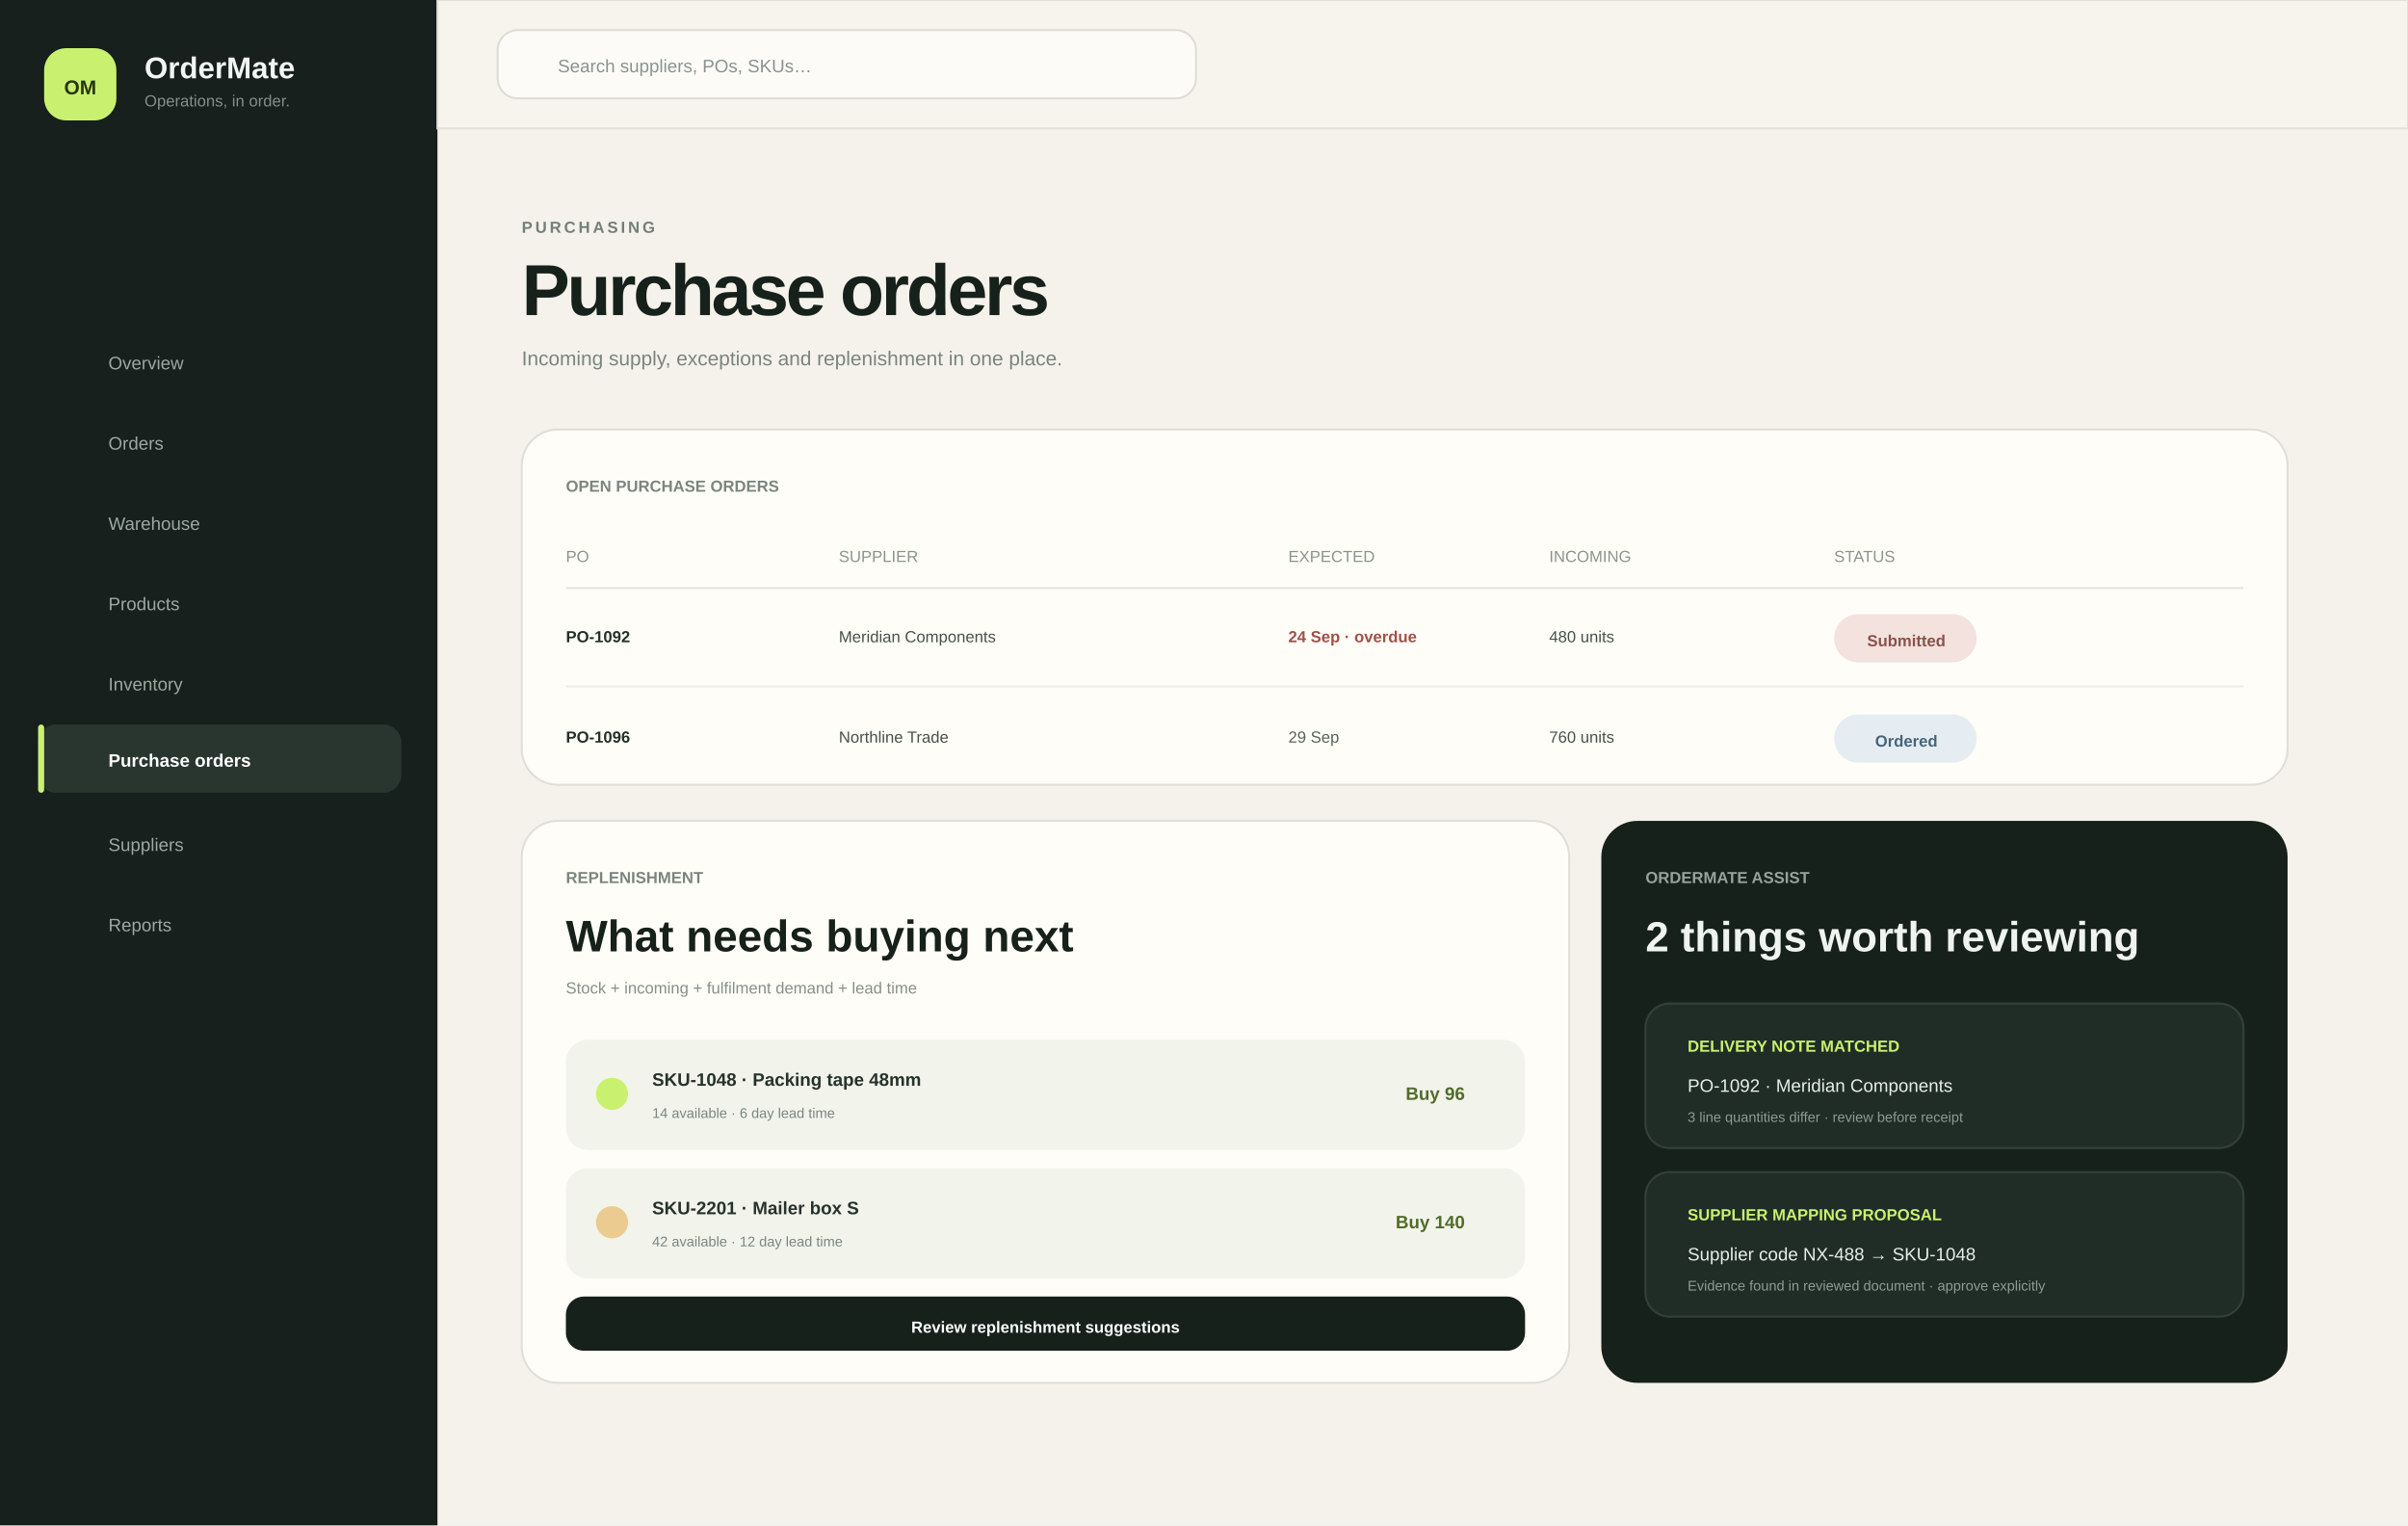
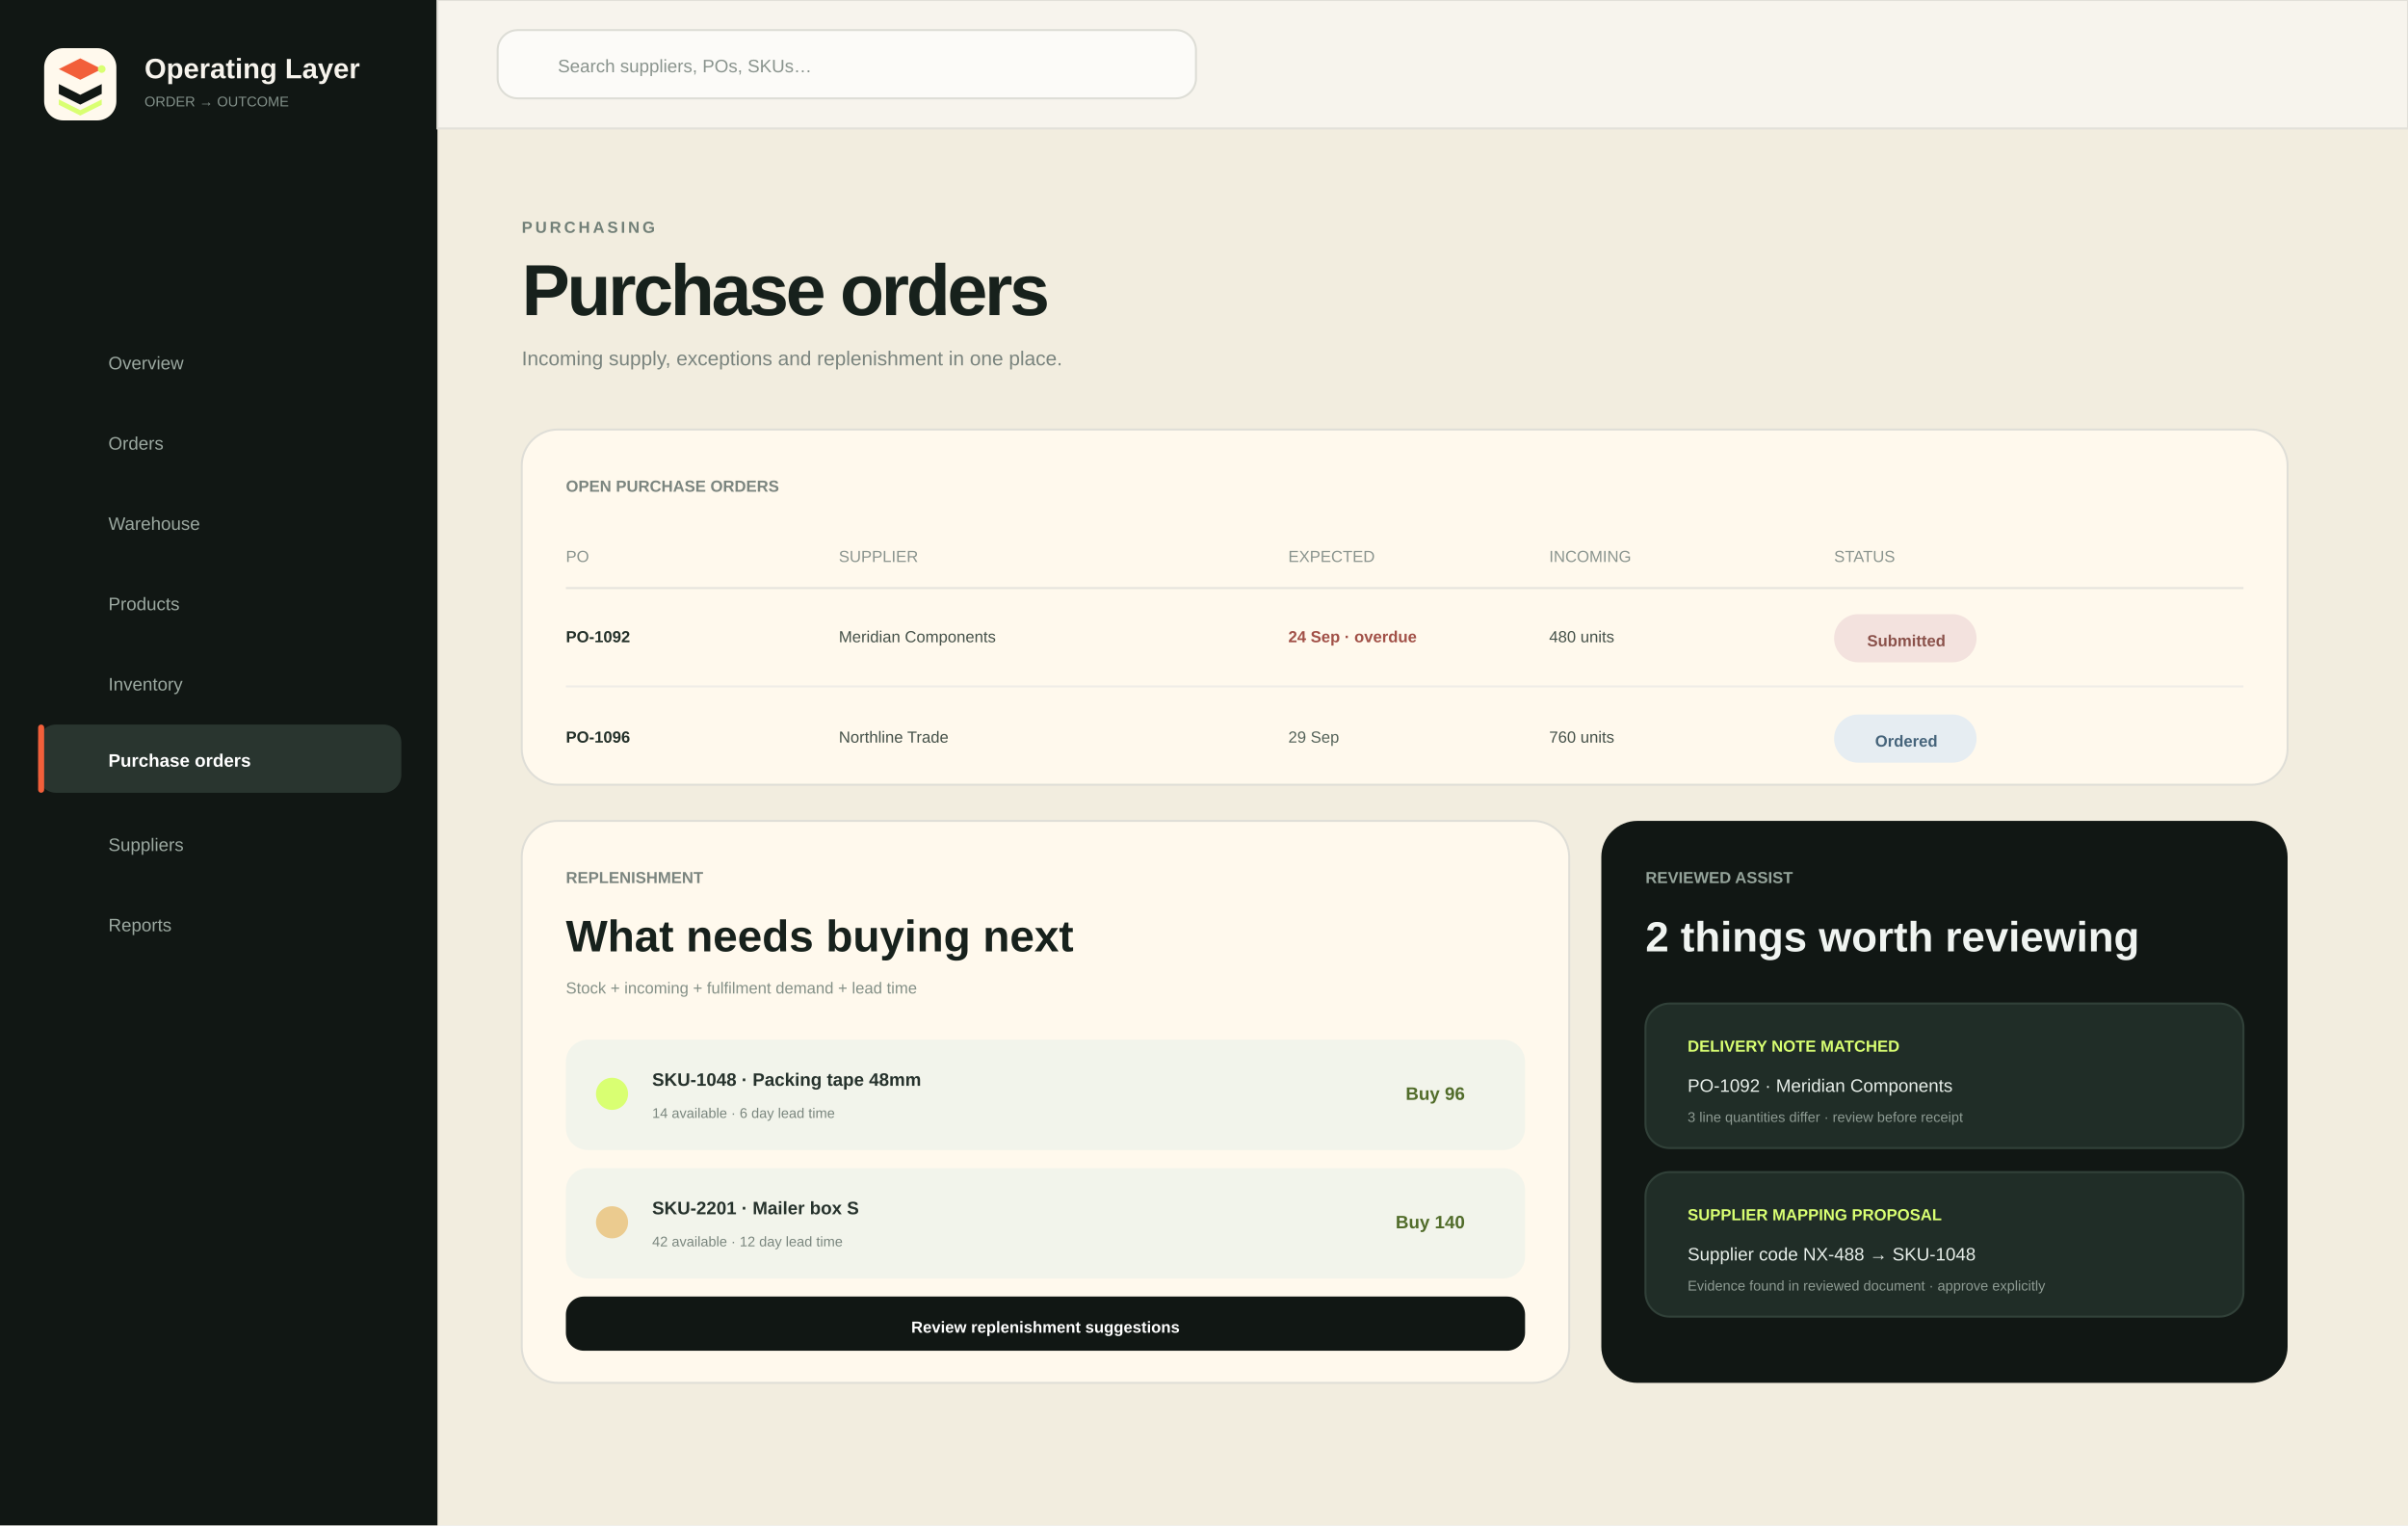
<svg xmlns="http://www.w3.org/2000/svg" width="1200" height="760" viewBox="0 0 1200 760" fill="none">
-   <rect width="1200" height="760" fill="#F5F2EB" />
-   <rect width="218" height="760" fill="#17201D" />
-   <rect x="22" y="24" width="36" height="36" rx="11" fill="#C9F16F" />
-   <text x="40" y="47" text-anchor="middle" fill="#283611" font-family="Arial,sans-serif" font-size="10" font-weight="800">OM</text>
-   <text x="72" y="39" fill="#F2F5F3" font-family="Arial,sans-serif" font-size="15" font-weight="700">OrderMate</text>
-   <text x="72" y="53" fill="#829089" font-family="Arial,sans-serif" font-size="8">Operations, in order.</text>
+   <rect width="1200" height="760" fill="#F2EDDF" />
+   <rect width="218" height="760" fill="#111714" />
+   <g transform="translate(22 24) scale(.5625)">
+     <rect width="64" height="64" rx="17" fill="#FFF9ED" />
+     <path d="M13 18.5 32 9l19 9.5L32 28 13 18.5Z" fill="#F25F3A" />
+     <path d="m13 31.8 19 9.5 19-9.5v8.7L32 50 13 40.5v-8.7Z" fill="#111714" />
+     <path d="m13 45.4 19 9.5 19-9.5v4.8L32 59.7 13 50.2v-4.8Z" fill="#D9FF72" />
+     <circle cx="51" cy="18.5" r="3.4" fill="#D9FF72" />
+   </g>
+   <text x="72" y="39" fill="#F7F4ED" font-family="Arial,sans-serif" font-size="14" font-weight="700">Operating Layer</text>
+   <text x="72" y="53" fill="#829089" font-family="Arial,sans-serif" font-size="7">ORDER → OUTCOME</text>
  <g font-family="Arial,sans-serif" font-size="9">
    <text x="54" y="184" fill="#9BA8A0">Overview</text>
    <text x="54" y="224" fill="#9BA8A0">Orders</text>
    <text x="54" y="264" fill="#9BA8A0">Warehouse</text>
    <text x="54" y="304" fill="#9BA8A0">Products</text>
    <text x="54" y="344" fill="#9BA8A0">Inventory</text>
    <rect x="19" y="361" width="181" height="34" rx="9" fill="#29352F" />
-     <rect x="19" y="361" width="3" height="34" rx="1.5" fill="#C9F16F" />
+     <rect x="19" y="361" width="3" height="34" rx="1.5" fill="#F25F3A" />
    <text x="54" y="382" fill="#FFFFFF" font-weight="700">Purchase orders</text>
    <text x="54" y="424" fill="#9BA8A0">Suppliers</text>
    <text x="54" y="464" fill="#9BA8A0">Reports</text>
  </g>
  <rect x="218" width="982" height="64" fill="#F7F4ED" stroke="#E2E0D9" />
  <rect x="248" y="15" width="348" height="34" rx="10" fill="#FCFBF8" stroke="#DDDDD6" />
  <text x="278" y="36" fill="#89938D" font-family="Arial,sans-serif" font-size="9">Search suppliers, POs, SKUs…</text>
  <text x="260" y="116" fill="#728078" font-family="Arial,sans-serif" font-size="8" font-weight="700" letter-spacing="1.4">PURCHASING</text>
  <text x="260" y="157" fill="#17211C" font-family="Arial,sans-serif" font-size="36" font-weight="750" letter-spacing="-1.5">Purchase orders</text>
  <text x="260" y="182" fill="#7A847E" font-family="Arial,sans-serif" font-size="10">Incoming supply, exceptions and replenishment in one place.</text>
-   <rect x="260" y="214" width="880" height="177" rx="18" fill="#FFFDF8" stroke="#DFDED7" />
+   <rect x="260" y="214" width="880" height="177" rx="18" fill="#FFF9ED" stroke="#DFDED7" />
  <text x="282" y="245" fill="#7B857F" font-family="Arial,sans-serif" font-size="8" font-weight="700">OPEN PURCHASE ORDERS</text>
  <g font-family="Arial,sans-serif" font-size="8">
    <text x="282" y="280" fill="#8A948E">PO</text>
    <text x="418" y="280" fill="#8A948E">SUPPLIER</text>
    <text x="642" y="280" fill="#8A948E">EXPECTED</text>
    <text x="772" y="280" fill="#8A948E">INCOMING</text>
    <text x="914" y="280" fill="#8A948E">STATUS</text>
    <line x1="282" y1="293" x2="1118" y2="293" stroke="#E6E4DD" />
    <text x="282" y="320" fill="#233029" font-weight="700">PO-1092</text>
    <text x="418" y="320" fill="#455149">Meridian Components</text>
    <text x="642" y="320" fill="#A15047" font-weight="700">24 Sep · overdue</text>
    <text x="772" y="320" fill="#455149">480 units</text>
    <rect x="914" y="306" width="71" height="24" rx="12" fill="#F3E2DE" />
    <text x="950" y="322" text-anchor="middle" fill="#8A514A" font-weight="700">Submitted</text>
    <line x1="282" y1="342" x2="1118" y2="342" stroke="#EFEDE7" />
    <text x="282" y="370" fill="#233029" font-weight="700">PO-1096</text>
    <text x="418" y="370" fill="#455149">Northline Trade</text>
    <text x="642" y="370" fill="#55635A">29 Sep</text>
    <text x="772" y="370" fill="#455149">760 units</text>
    <rect x="914" y="356" width="71" height="24" rx="12" fill="#E6EDF2" />
    <text x="950" y="372" text-anchor="middle" fill="#46647B" font-weight="700">Ordered</text>
  </g>
-   <rect x="260" y="409" width="522" height="280" rx="18" fill="#FFFDF8" stroke="#DFDED7" />
+   <rect x="260" y="409" width="522" height="280" rx="18" fill="#FFF9ED" stroke="#DFDED7" />
  <text x="282" y="440" fill="#7B857F" font-family="Arial,sans-serif" font-size="8" font-weight="700">REPLENISHMENT</text>
  <text x="282" y="474" fill="#17211C" font-family="Arial,sans-serif" font-size="22" font-weight="750">What needs buying next</text>
  <text x="282" y="495" fill="#849087" font-family="Arial,sans-serif" font-size="8">Stock + incoming + fulfilment demand + lead time</text>
  <g font-family="Arial,sans-serif">
    <rect x="282" y="518" width="478" height="55" rx="11" fill="#F2F4EB" />
-     <circle cx="305" cy="545" r="8" fill="#C9F16F" />
+     <circle cx="305" cy="545" r="8" fill="#D9FF72" />
    <text x="325" y="541" fill="#26322C" font-size="9" font-weight="700">SKU-1048 · Packing tape 48mm</text>
    <text x="325" y="557" fill="#7A867E" font-size="7">14 available · 6 day lead time</text>
    <text x="730" y="548" text-anchor="end" fill="#516C2A" font-size="9" font-weight="700">Buy 96</text>
    <rect x="282" y="582" width="478" height="55" rx="11" fill="#F2F4EB" />
    <circle cx="305" cy="609" r="8" fill="#EBCB8F" />
    <text x="325" y="605" fill="#26322C" font-size="9" font-weight="700">SKU-2201 · Mailer box S</text>
    <text x="325" y="621" fill="#7A867E" font-size="7">42 available · 12 day lead time</text>
    <text x="730" y="612" text-anchor="end" fill="#516C2A" font-size="9" font-weight="700">Buy 140</text>
-     <rect x="282" y="646" width="478" height="27" rx="9" fill="#17211C" />
+     <rect x="282" y="646" width="478" height="27" rx="9" fill="#111714" />
    <text x="521" y="664" text-anchor="middle" fill="#FFFFFF" font-family="Arial,sans-serif" font-size="8" font-weight="700">Review replenishment suggestions</text>
  </g>
-   <rect x="798" y="409" width="342" height="280" rx="18" fill="#17211C" />
-   <text x="820" y="440" fill="#95A49B" font-family="Arial,sans-serif" font-size="8" font-weight="700">ORDERMATE ASSIST</text>
+   <rect x="798" y="409" width="342" height="280" rx="18" fill="#111714" />
+   <text x="820" y="440" fill="#95A49B" font-family="Arial,sans-serif" font-size="8" font-weight="700">REVIEWED ASSIST</text>
  <text x="820" y="474" fill="#F0F4F1" font-family="Arial,sans-serif" font-size="21" font-weight="750">2 things worth reviewing</text>
  <rect x="820" y="500" width="298" height="72" rx="12" fill="#202D27" stroke="#314139" />
-   <text x="841" y="524" fill="#C9F16F" font-family="Arial,sans-serif" font-size="8" font-weight="700">DELIVERY NOTE MATCHED</text>
+   <text x="841" y="524" fill="#D9FF72" font-family="Arial,sans-serif" font-size="8" font-weight="700">DELIVERY NOTE MATCHED</text>
  <text x="841" y="544" fill="#E7EEE9" font-family="Arial,sans-serif" font-size="9">PO-1092 · Meridian Components</text>
  <text x="841" y="559" fill="#8D9A92" font-family="Arial,sans-serif" font-size="7">3 line quantities differ · review before receipt</text>
  <rect x="820" y="584" width="298" height="72" rx="12" fill="#202D27" stroke="#314139" />
-   <text x="841" y="608" fill="#C9F16F" font-family="Arial,sans-serif" font-size="8" font-weight="700">SUPPLIER MAPPING PROPOSAL</text>
+   <text x="841" y="608" fill="#D9FF72" font-family="Arial,sans-serif" font-size="8" font-weight="700">SUPPLIER MAPPING PROPOSAL</text>
  <text x="841" y="628" fill="#E7EEE9" font-family="Arial,sans-serif" font-size="9">Supplier code NX-488 → SKU-1048</text>
  <text x="841" y="643" fill="#8D9A92" font-family="Arial,sans-serif" font-size="7">Evidence found in reviewed document · approve explicitly</text>
</svg>
